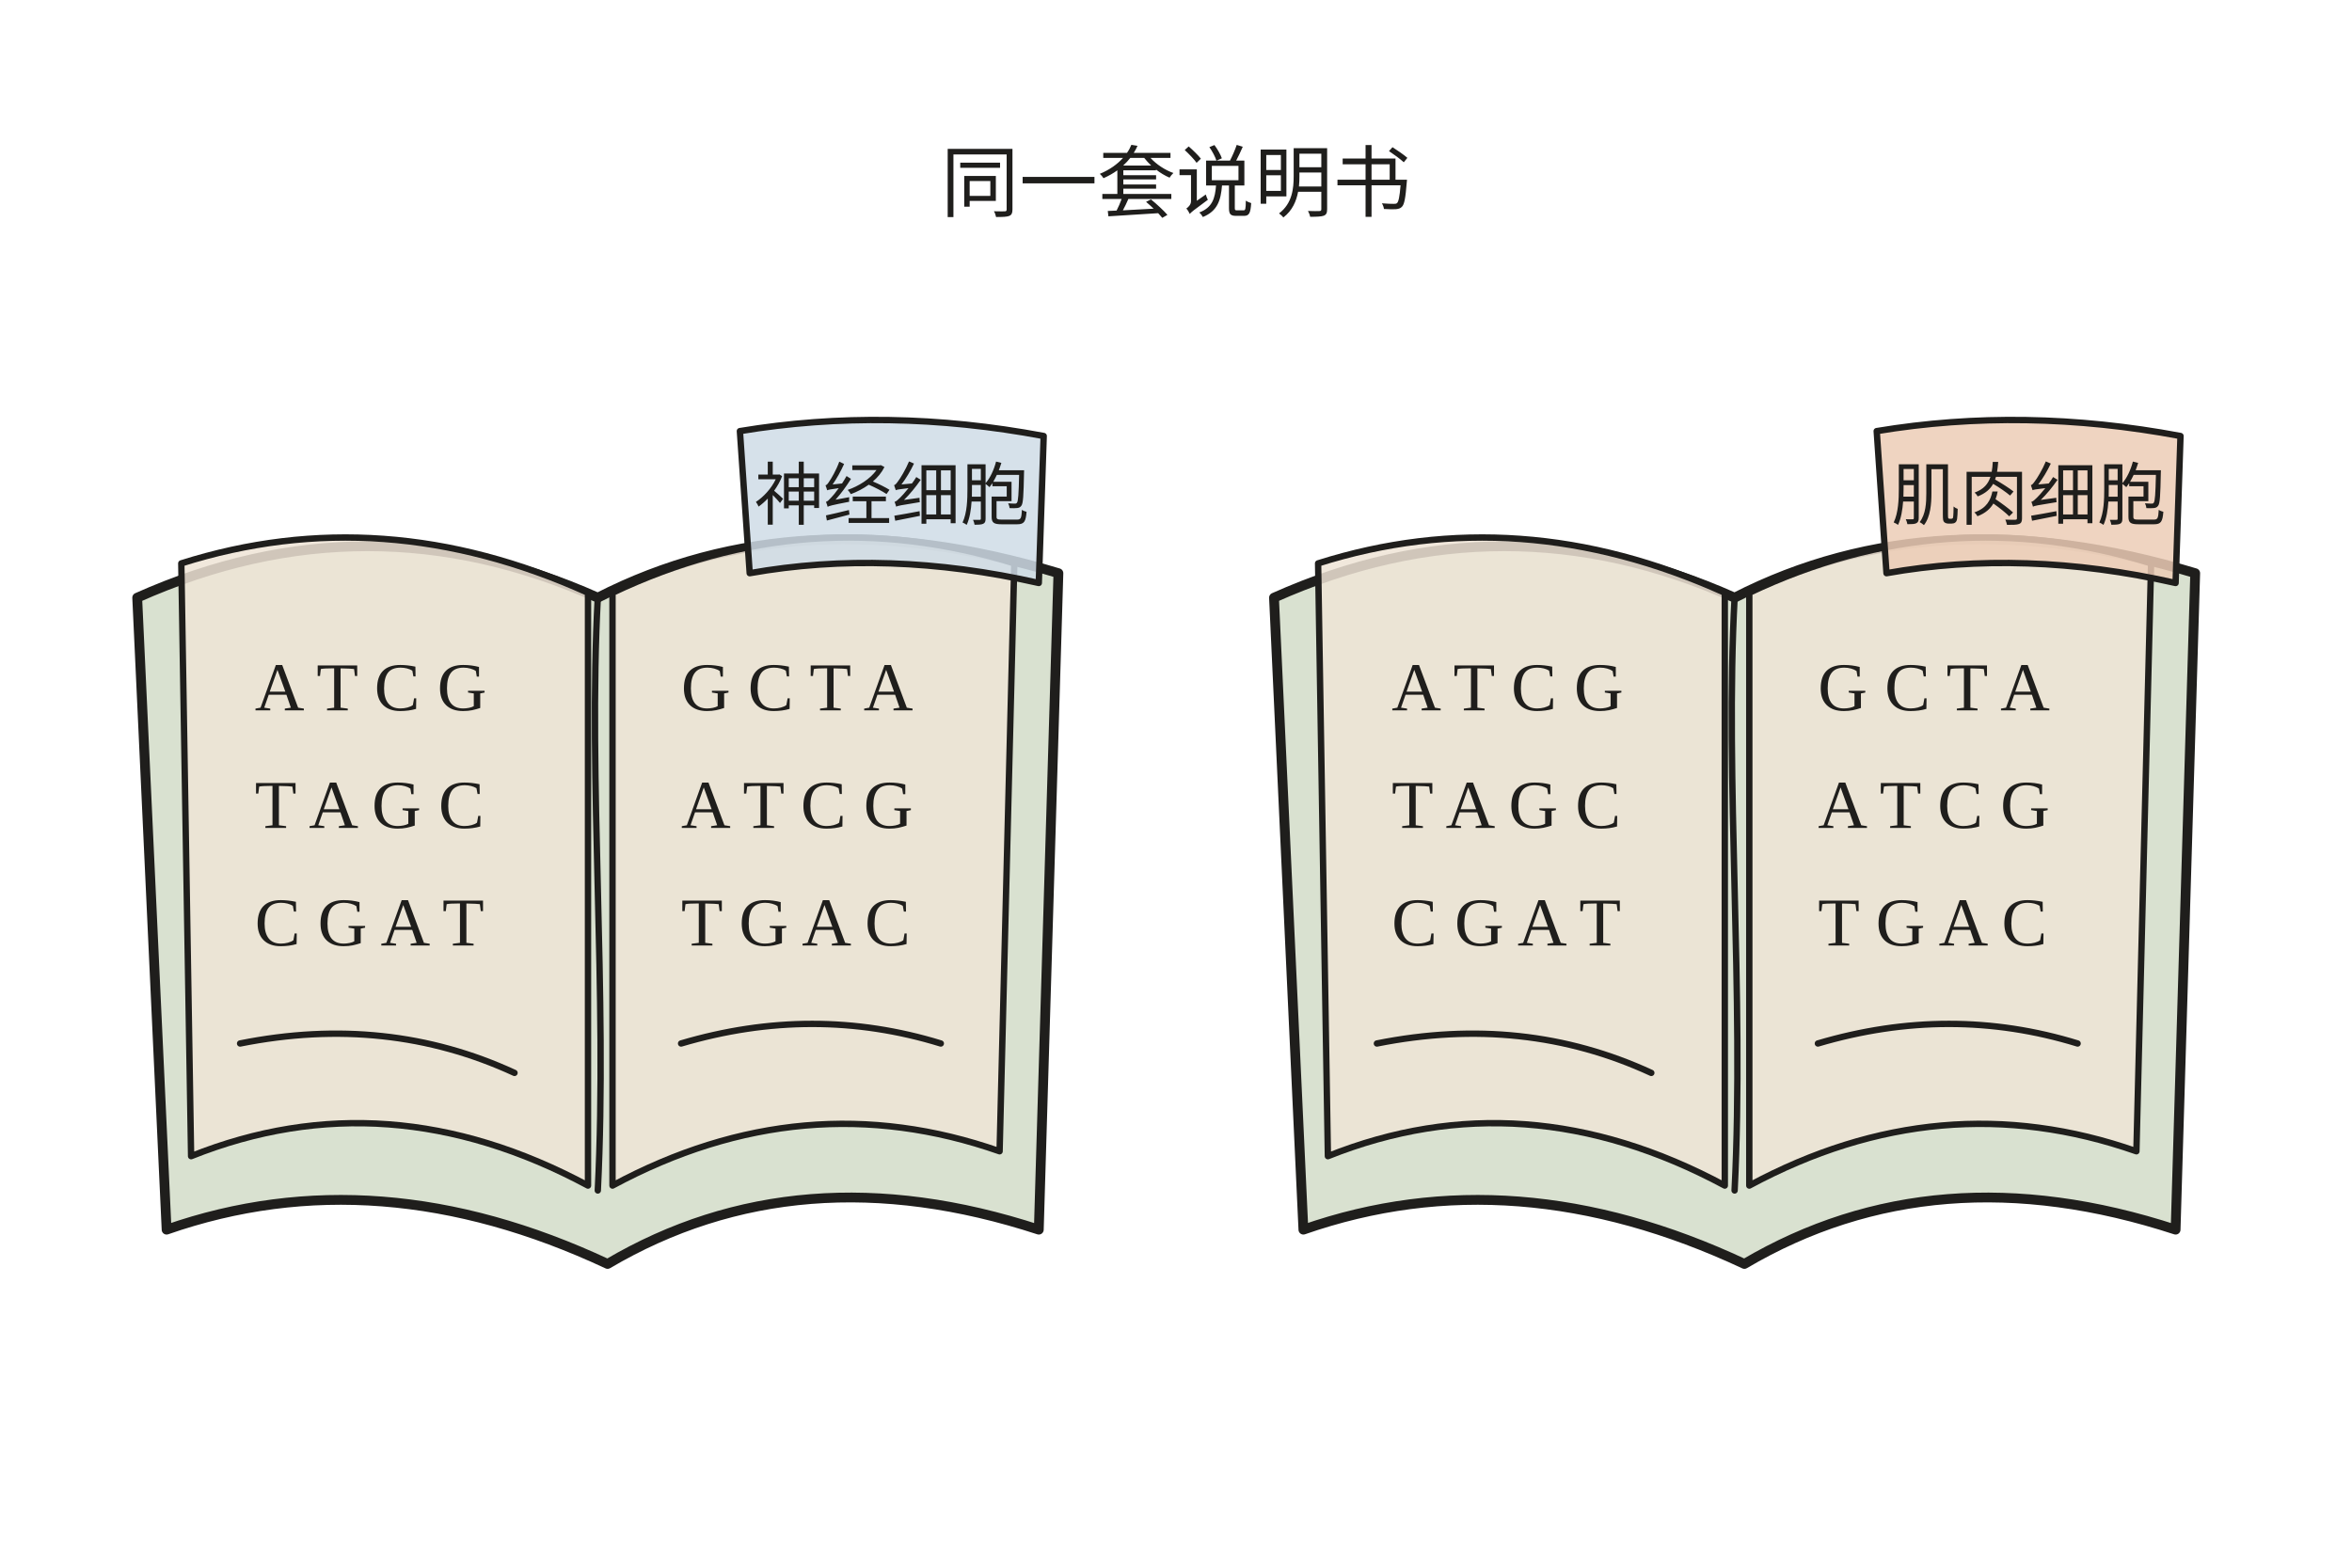
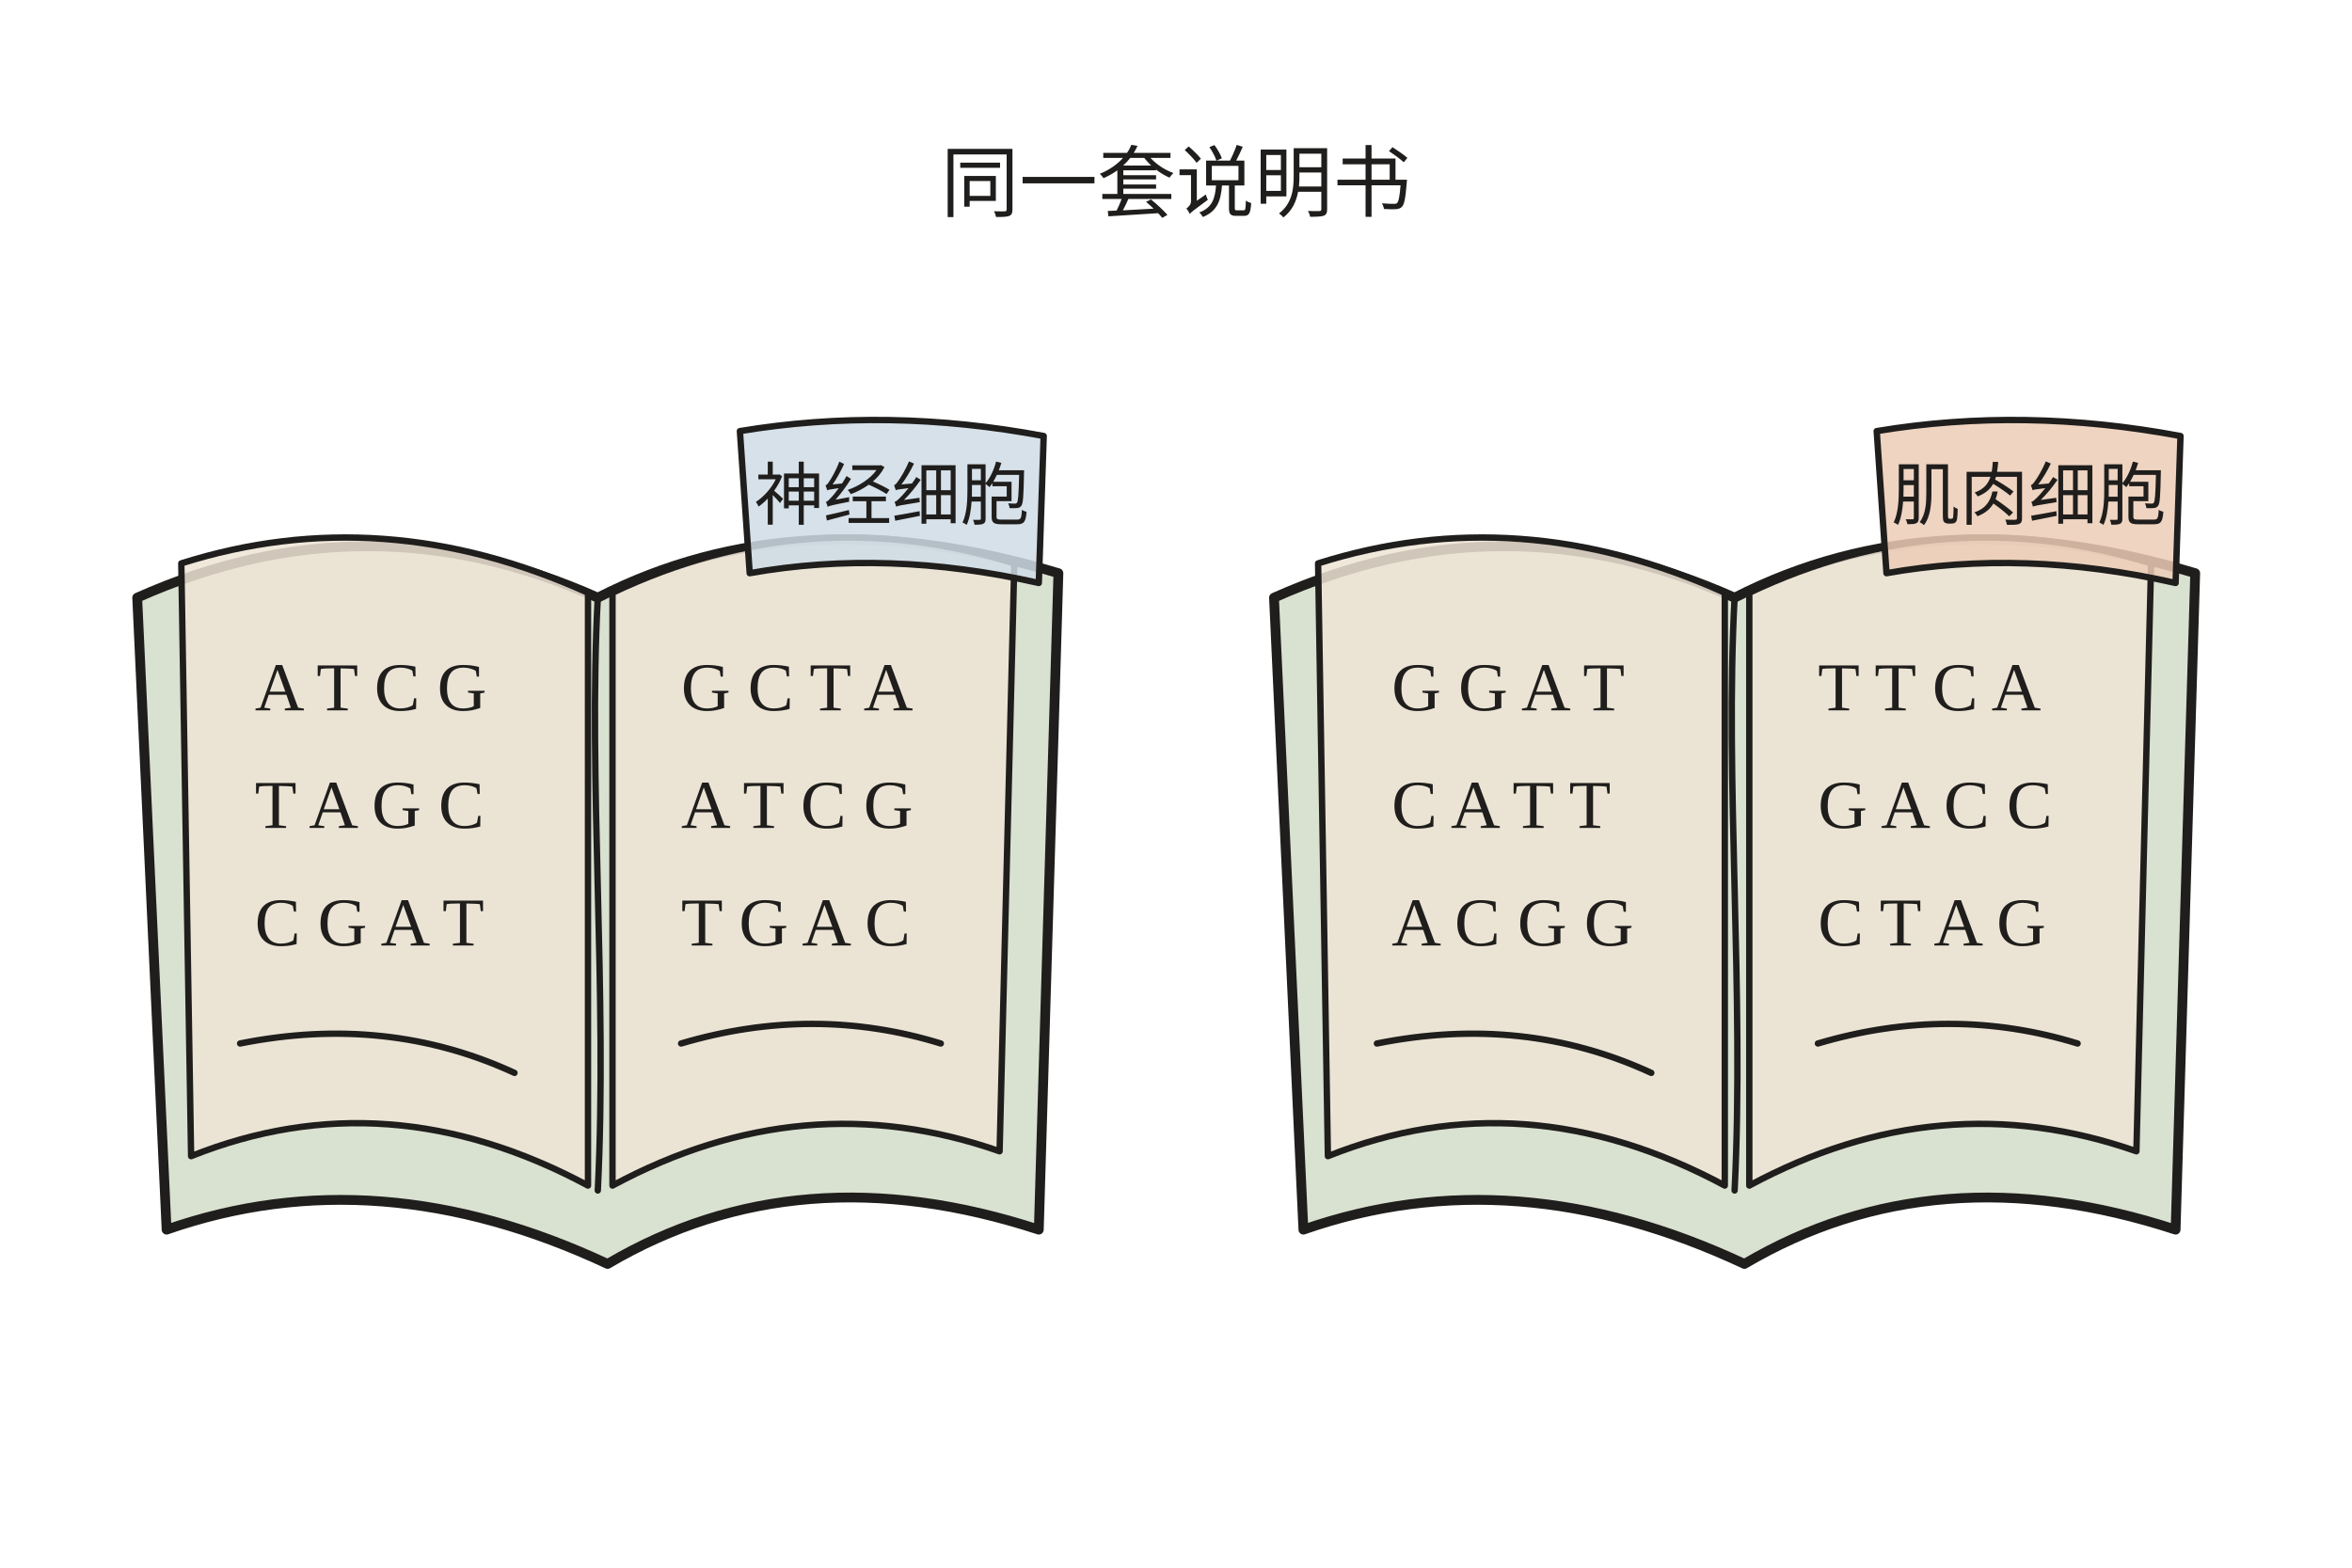
<svg xmlns="http://www.w3.org/2000/svg" viewBox="0 0 480 320" role="img" aria-label="同一套说明书翻开不同的页">
  <defs>
    <g id="book">
      <path d="M28 122 Q75 101 122 122 Q163 101 216 117 L212 251 Q163 235 124 258 Q77 236 34 251 Z" fill="#CCD6C0" fill-opacity="0.75" />
      <path d="M28 122 Q75 101 122 122 Q163 101 216 117 L212 251 Q163 235 124 258 Q77 236 34 251 Z" fill="none" stroke="#1F1E1C" stroke-width="2" stroke-linecap="round" stroke-linejoin="round" class="k" />
      <path d="M37 115 Q78 102 120 121 L120 242 Q79 220 39 236 Z" fill="#EFE4D6" fill-opacity="0.85" />
      <path d="M37 115 Q78 102 120 121 L120 242 Q79 220 39 236 Z" fill="none" stroke="#1F1E1C" stroke-width="1.3" stroke-linecap="round" stroke-linejoin="round" class="k1" />
      <path d="M125 121 Q165 102 207 115 L204 235 Q164 221 125 242 Z" fill="#EFE4D6" fill-opacity="0.85" />
      <path d="M125 121 Q165 102 207 115 L204 235 Q164 221 125 242 Z" fill="none" stroke="#1F1E1C" stroke-width="1.3" stroke-linecap="round" stroke-linejoin="round" class="k1" />
      <path d="M122 122 C120 159 124 203 122 243" fill="none" stroke="#1F1E1C" stroke-width="1.3" stroke-linecap="round" stroke-linejoin="round" class="k1" />
-       <text x="52" y="145" font-size="14" fill="#1F1E1C">A T C G</text>
-       <text x="52" y="169" font-size="14" fill="#1F1E1C">T A G C</text>
-       <text x="52" y="193" font-size="14" fill="#1F1E1C">C G A T</text>
-       <text x="139" y="145" font-size="14" fill="#1F1E1C">G C T A</text>
-       <text x="139" y="169" font-size="14" fill="#1F1E1C">A T C G</text>
-       <text x="139" y="193" font-size="14" fill="#1F1E1C">T G A C</text>
      <path d="M49 213 Q79 207 105 219 M139 213 Q166 205 192 213" fill="none" stroke="#1F1E1C" stroke-width="1.3" stroke-linecap="round" stroke-linejoin="round" class="k1" />
    </g>
  </defs>
  <text x="240" y="43" font-size="16" text-anchor="middle" fill="#1F1E1C">同一套说明书</text>
  <use href="#book" />
  <use href="#book" transform="translate(232 0)" />
+   <text x="52" y="145" font-size="14" fill="#1F1E1C">A T C G</text>
+   <text x="52" y="169" font-size="14" fill="#1F1E1C">T A G C</text>
+   <text x="52" y="193" font-size="14" fill="#1F1E1C">C G A T</text>
+   <text x="139" y="145" font-size="14" fill="#1F1E1C">G C T A</text>
+   <text x="139" y="169" font-size="14" fill="#1F1E1C">A T C G</text>
+   <text x="139" y="193" font-size="14" fill="#1F1E1C">T G A C</text>
+   <text x="284" y="145" font-size="14" fill="#1F1E1C">G G A T</text>
+   <text x="284" y="169" font-size="14" fill="#1F1E1C">C A T T</text>
+   <text x="284" y="193" font-size="14" fill="#1F1E1C">A C G G</text>
+   <text x="371" y="145" font-size="14" fill="#1F1E1C">T T C A</text>
+   <text x="371" y="169" font-size="14" fill="#1F1E1C">G A C C</text>
+   <text x="371" y="193" font-size="14" fill="#1F1E1C">C T A G</text>
  <path d="M151 88 Q181 83 213 89 L212 119 Q181 112 153 117 Z" fill="#CFDCE6" fill-opacity="0.85" />
  <path d="M151 88 Q181 83 213 89 L212 119 Q181 112 153 117 Z" fill="none" stroke="#1F1E1C" stroke-width="1.3" stroke-linecap="round" stroke-linejoin="round" class="k1" />
  <text x="182" y="106" font-size="14" text-anchor="middle" fill="#1F1E1C">神经细胞</text>
  <path d="M383 88 Q413 83 445 89 L444 119 Q413 112 385 117 Z" fill="#ECCDB6" fill-opacity="0.85" />
  <path d="M383 88 Q413 83 445 89 L444 119 Q413 112 385 117 Z" fill="none" stroke="#1F1E1C" stroke-width="1.3" stroke-linecap="round" stroke-linejoin="round" class="k1" />
  <text x="414" y="106" font-size="14" text-anchor="middle" fill="#1F1E1C">肌肉细胞</text>
</svg>
